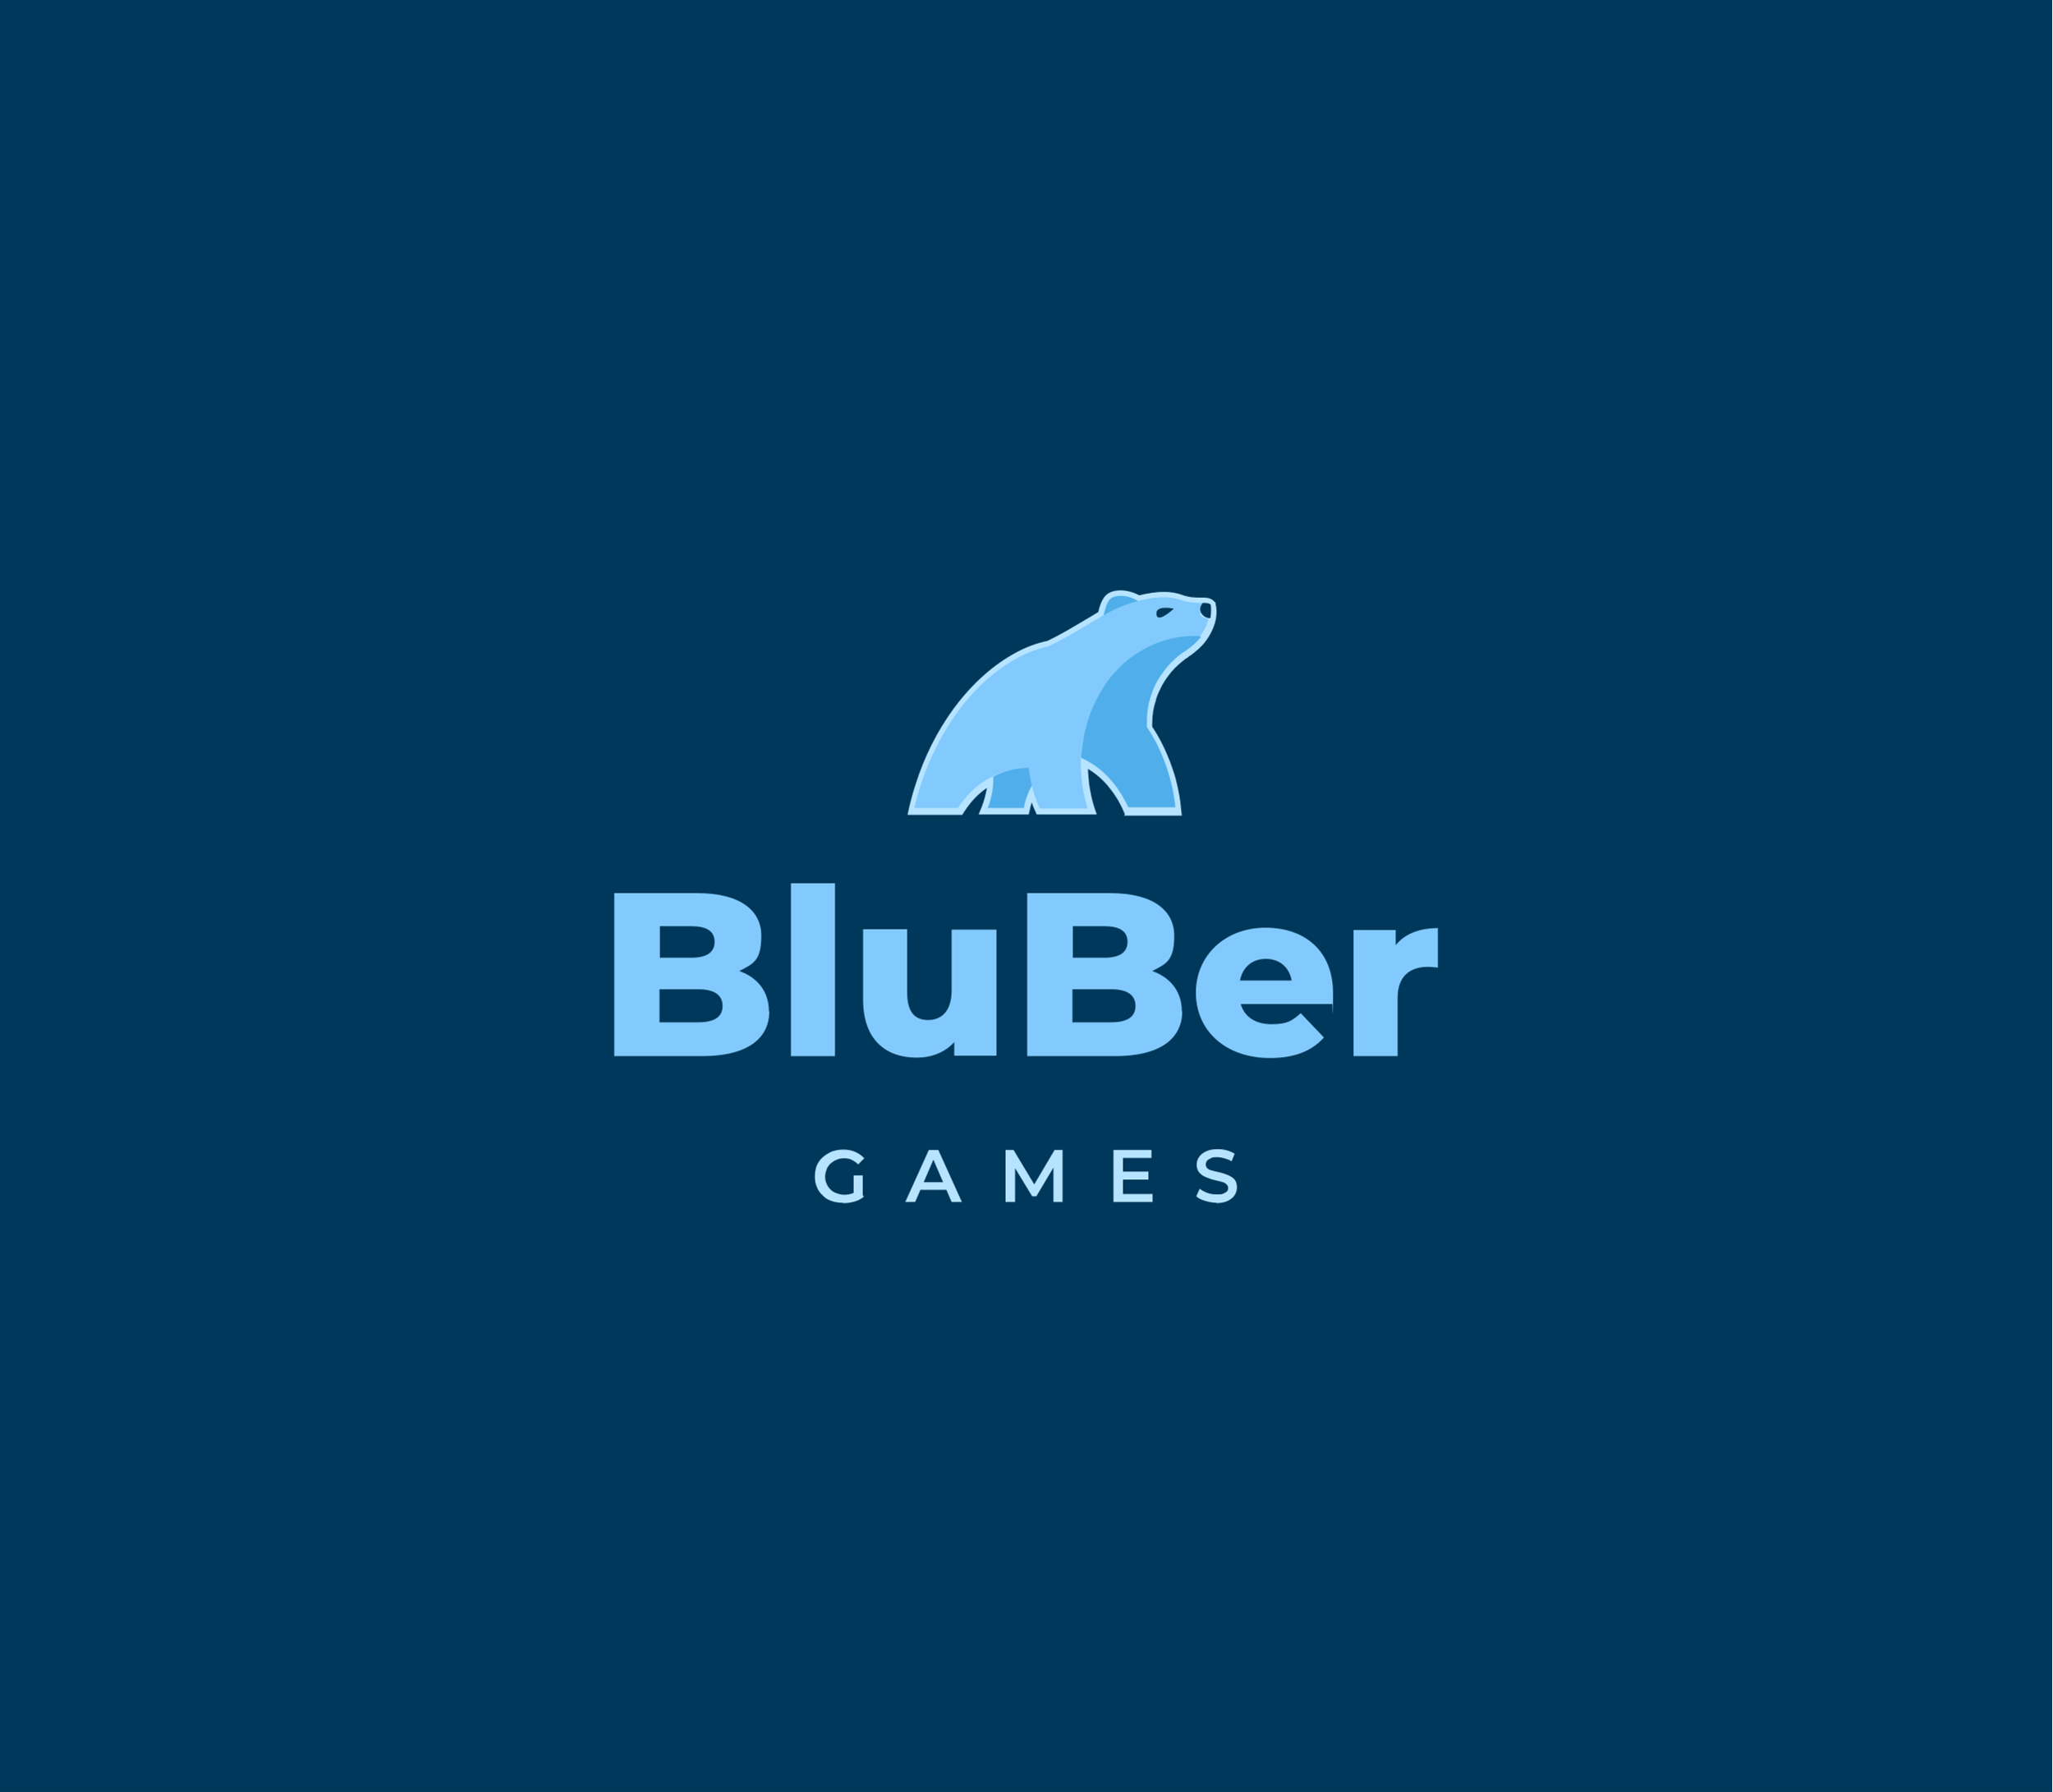
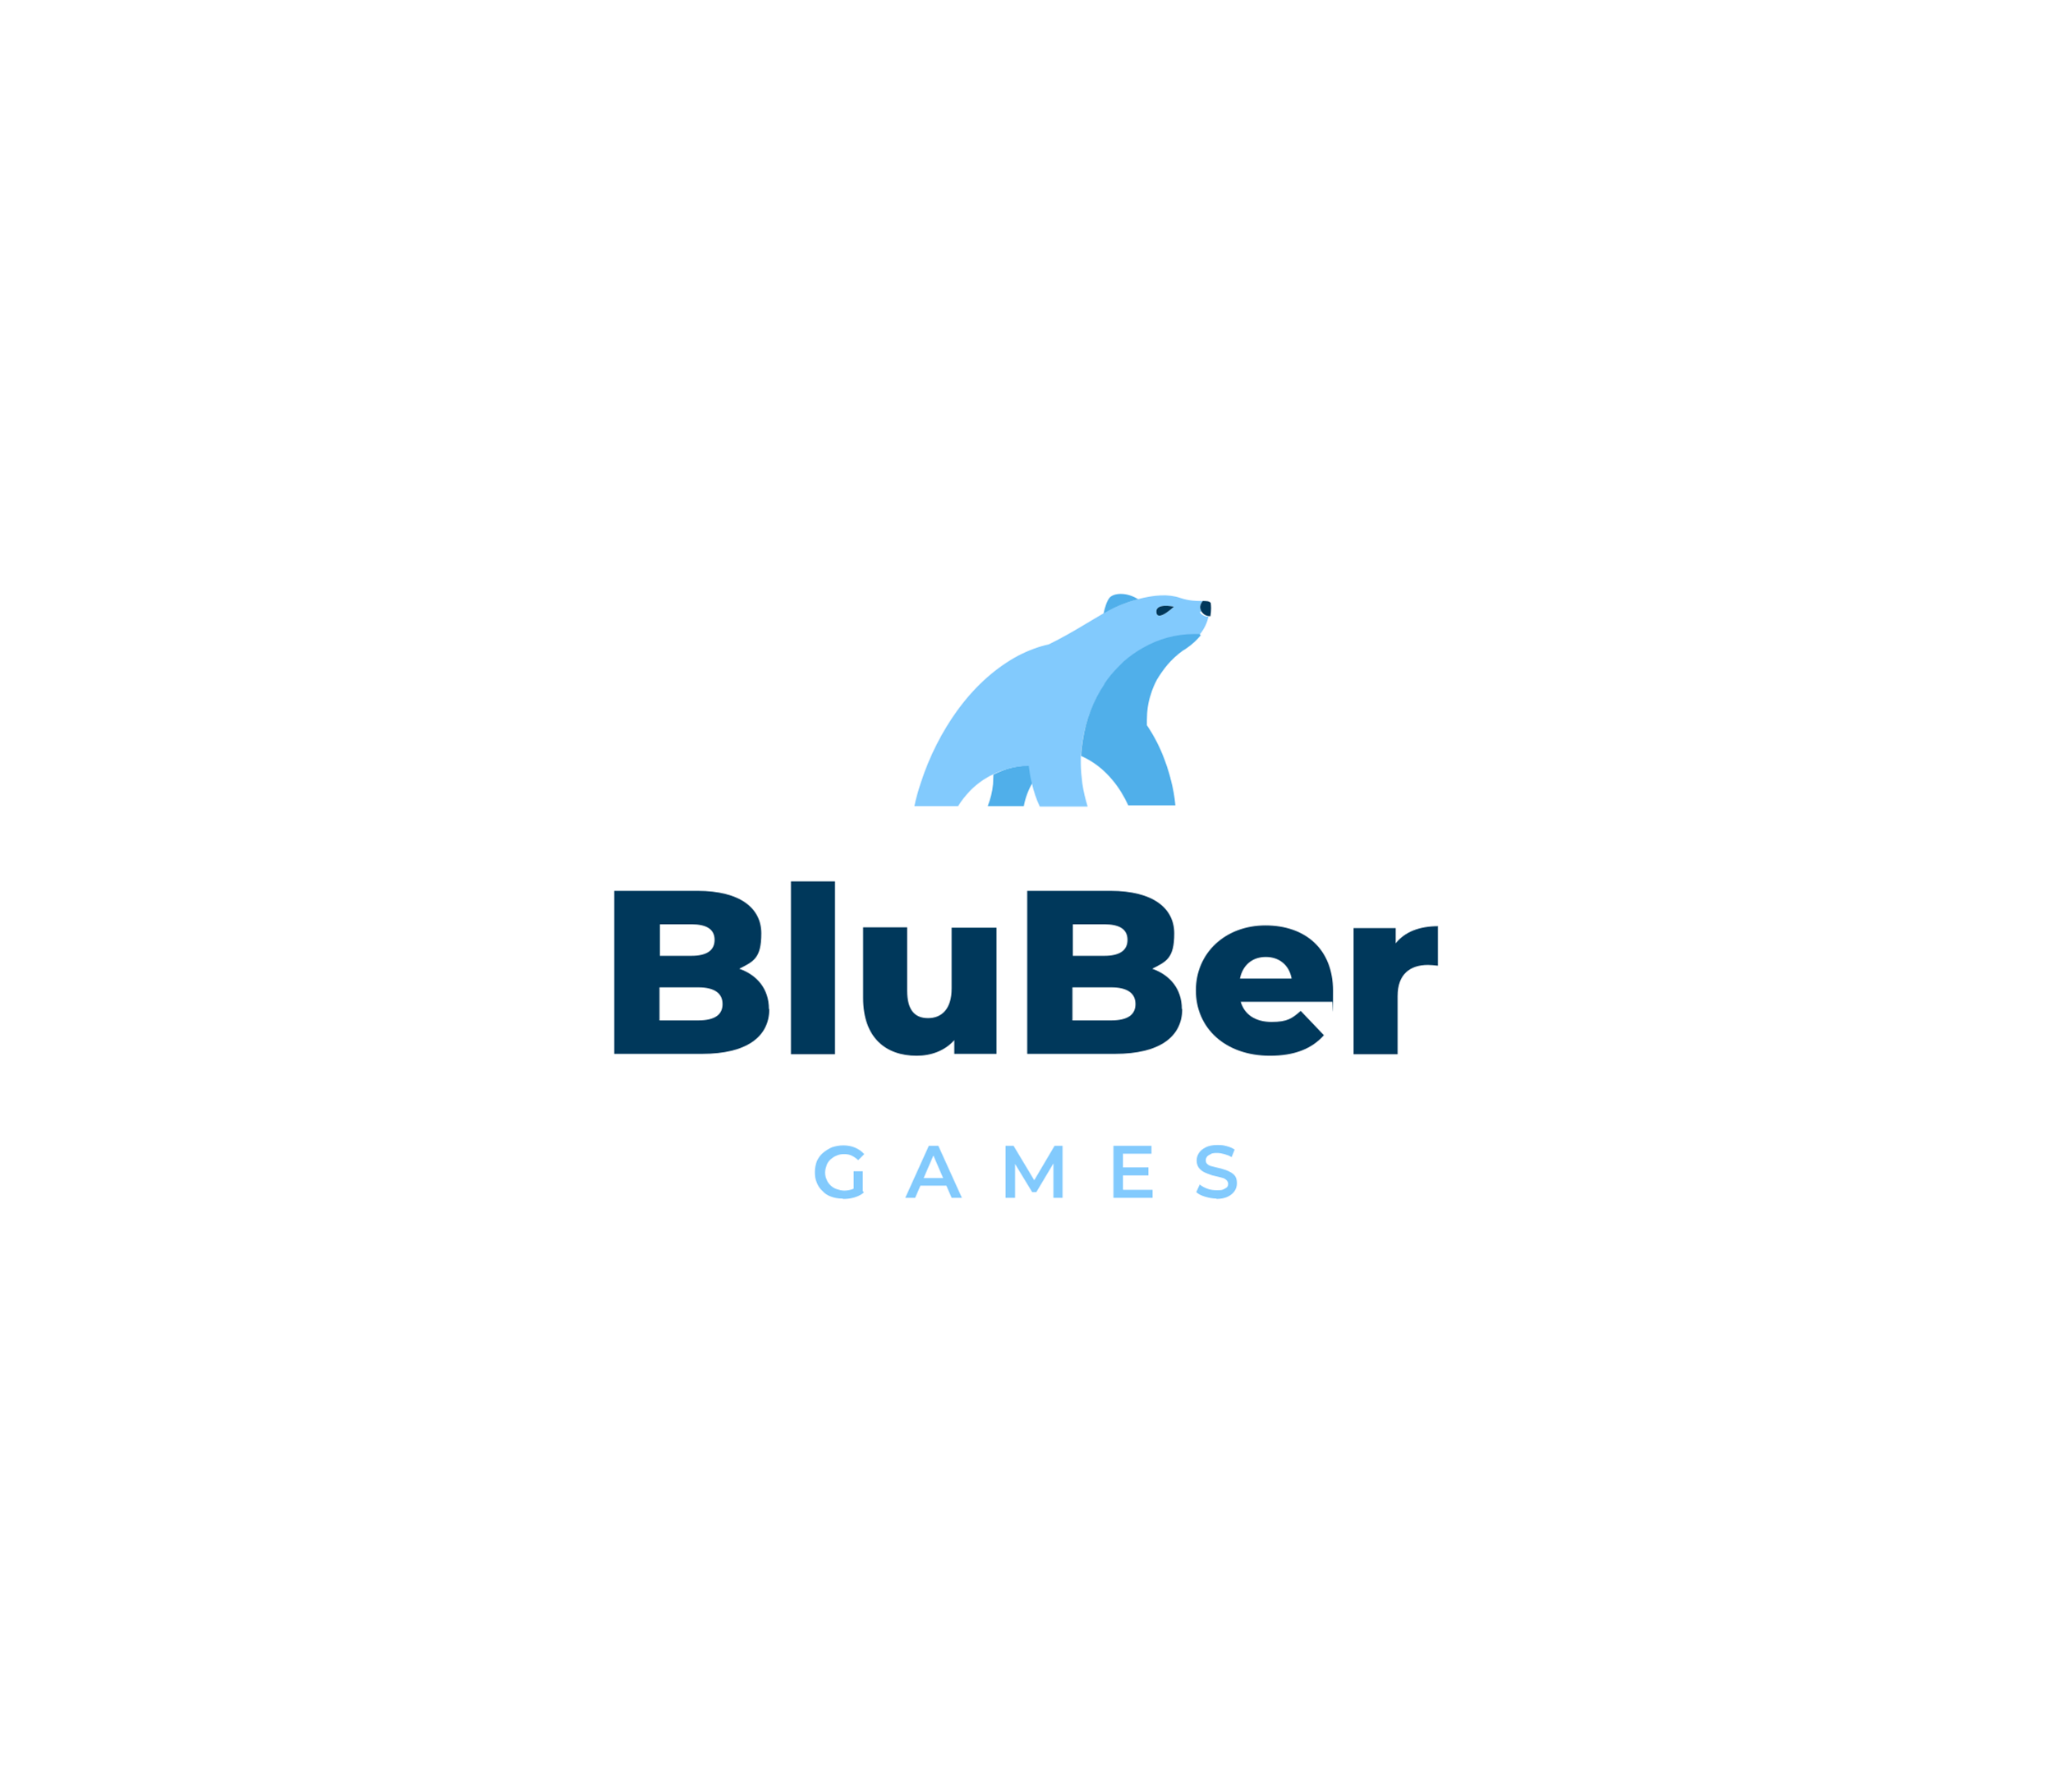
<svg xmlns="http://www.w3.org/2000/svg" id="Layer_1" version="1.1" viewBox="0 0 540.2 471.7">
  <defs>
    <style>
      .st0 {
        fill: #b6e3ff;
      }

      .st1, .st2 {
        fill: #50afea;
      }

      .st3 {
        font-family: Montserrat-ExtraBold, Montserrat;
        font-size: 68.5px;
        font-weight: 700;
      }

      .st3, .st4 {
        fill: #00385b;
      }

      .st5 {
        fill: #82cafd;
      }

      .st2 {
        font-family: Montserrat-SemiBold, Montserrat;
        font-size: 28.8px;
        font-weight: 600;
        letter-spacing: .5em;
      }
    </style>
  </defs>
-   <rect class="st4" width="540.2" height="471.7" />
+   <rect class="st4" x="689.7" y="-15.8" width="540.2" height="471.7" />
  <g>
    <g>
-       <path class="st4" d="M-487.3,281.5c0,7.4-6.1,11.8-17.6,11.8h-23.2v-42.9h21.9c11.3,0,16.8,4.6,16.8,11.2s-2.1,7.4-5.8,9.3c4.8,1.7,7.8,5.4,7.8,10.6ZM-516,259.1v8.3h8.3c4,0,6.1-1.4,6.1-4.2s-2.1-4.1-6.1-4.1h-8.3ZM-499.5,280.1c0-2.9-2.2-4.4-6.4-4.4h-10.2v8.7h10.2c4.2,0,6.4-1.4,6.4-4.3Z" />
-       <path class="st4" d="M-481.5,247.8h11.6v45.5h-11.6v-45.5Z" />
-       <path class="st4" d="M-427.4,260v33.2h-11.1v-3.6c-2.5,2.8-6.1,4.1-9.9,4.1-8.1,0-14.1-4.7-14.1-15.2v-18.6h11.6v16.7c0,5.1,2,7.2,5.5,7.2s6.2-2.3,6.2-7.8v-16h11.6Z" />
-       <path class="st4" d="M-378.6,281.5c0,7.4-6.1,11.8-17.6,11.8h-23.2v-42.9h21.9c11.3,0,16.8,4.6,16.8,11.2s-2.1,7.4-5.8,9.3c4.8,1.7,7.8,5.4,7.8,10.6ZM-407.4,259.1v8.3h8.3c4,0,6.1-1.4,6.1-4.2s-2.1-4.1-6.1-4.1h-8.3ZM-390.8,280.1c0-2.9-2.2-4.4-6.4-4.4h-10.2v8.7h10.2c4.2,0,6.4-1.4,6.4-4.3Z" />
-       <path class="st4" d="M-339.1,279.6h-24.1c1,3.4,3.9,5.3,8.1,5.3s5.4-.9,7.7-2.9l6.1,6.4c-3.2,3.6-7.8,5.4-14.2,5.4-11.8,0-19.5-7.3-19.5-17.2s7.8-17.1,18.3-17.1,17.8,6.2,17.8,17.2-.1,2-.2,2.9ZM-363.4,273.4h13.6c-.6-3.5-3.2-5.7-6.8-5.7s-6.1,2.2-6.8,5.7Z" />
-       <path class="st4" d="M-311.3,259.5v10.5c-1-.1-1.8-.2-2.6-.2-4.7,0-8,2.4-8,8.2v15.3h-11.6v-33.2h11.1v4c2.4-3,6.2-4.5,11.2-4.5Z" />
+       <path class="st4" d="M202.5,265.6c0,7.4-6.1,11.8-17.6,11.8h-23.2v-42.9h21.9c11.3,0,16.8,4.6,16.8,11.2s-2.1,7.4-5.8,9.3c4.8,1.7,7.8,5.4,7.8,10.6ZM173.7,243.3v8.3h8.3c4,0,6.1-1.4,6.1-4.2s-2.1-4.1-6.1-4.1h-8.3ZM190.2,264.3c0-2.9-2.2-4.4-6.4-4.4h-10.2v8.7h10.2c4.2,0,6.4-1.4,6.4-4.3Z" />
+       <path class="st4" d="M208.2,232h11.6v45.5h-11.6v-45.5Z" />
+       <path class="st4" d="M262.3,244.2v33.2h-11.1v-3.6c-2.5,2.8-6.1,4.1-9.9,4.1-8.1,0-14.1-4.7-14.1-15.2v-18.6h11.6v16.7c0,5.1,2,7.2,5.5,7.2s6.2-2.3,6.2-7.8v-16h11.6Z" />
+       <path class="st4" d="M311.2,265.6c0,7.4-6.1,11.8-17.6,11.8h-23.2v-42.9h21.9c11.3,0,16.8,4.6,16.8,11.2s-2.1,7.4-5.8,9.3c4.8,1.7,7.8,5.4,7.8,10.6ZM282.4,243.3v8.3h8.3c4,0,6.1-1.4,6.1-4.2s-2.1-4.1-6.1-4.1h-8.3ZM298.9,264.3c0-2.9-2.2-4.4-6.4-4.4h-10.2v8.7h10.2c4.2,0,6.4-1.4,6.4-4.3Z" />
+       <path class="st4" d="M350.7,263.7h-24.1c1,3.4,3.9,5.3,8.1,5.3s5.4-.9,7.7-2.9l6.1,6.4c-3.2,3.6-7.8,5.4-14.2,5.4-11.8,0-19.5-7.3-19.5-17.2s7.8-17.1,18.3-17.1,17.8,6.2,17.8,17.2-.1,2-.2,2.9ZM326.4,257.6h13.6c-.6-3.5-3.2-5.7-6.8-5.7s-6.1,2.2-6.8,5.7Z" />
+       <path class="st4" d="M378.5,243.7v10.5c-1-.1-1.8-.2-2.6-.2-4.7,0-8,2.4-8,8.2v15.3h-11.6v-33.2h11.1v4c2.4-3,6.2-4.5,11.2-4.5Z" />
    </g>
    <g>
-       <path class="st5" d="M-468,331.3c-1.1,0-2.1-.2-2.9-.5-.9-.3-1.7-.8-2.3-1.5-.7-.6-1.2-1.4-1.5-2.2-.4-.9-.5-1.8-.5-2.8s.2-2,.5-2.8c.4-.9.9-1.6,1.6-2.2.7-.6,1.5-1.1,2.4-1.5.9-.3,1.9-.5,3-.5s2.2.2,3.1.6c.9.4,1.7.9,2.4,1.7l-1.6,1.6c-.5-.5-1.1-.9-1.7-1.2-.6-.3-1.3-.4-2-.4s-1.4.1-2,.4c-.6.2-1.1.6-1.6,1-.4.4-.8.9-1,1.5-.2.6-.4,1.2-.4,1.9s.1,1.3.4,1.9c.2.6.6,1.1,1,1.5.4.4,1,.8,1.6,1s1.3.4,2,.4,1.3-.1,2-.3c.6-.2,1.2-.6,1.8-1.1l1.4,1.9c-.7.6-1.5,1-2.5,1.3s-1.9.4-2.9.4ZM-465.1,329.2v-5.1h2.4v5.5l-2.4-.3Z" />
-       <path class="st5" d="M-451.5,331.1l6.2-13.7h2.5l6.2,13.7h-2.7l-5.3-12.3h1l-5.3,12.3h-2.6ZM-448.6,327.9l.7-2h7.4l.7,2h-8.8Z" />
-       <path class="st5" d="M-425.1,331.1v-13.7h2.1l6,10h-1.1l5.9-10h2.1v13.7s-2.4,0-2.4,0v-9.9s.5,0,.5,0l-5,8.4h-1.1l-5.1-8.4h.6v9.9h-2.4Z" />
-       <path class="st5" d="M-394.1,329h7.7v2.1h-10.3v-13.7h10v2.1h-7.5v9.4ZM-394.3,323.1h6.8v2.1h-6.8v-2.1Z" />
-       <path class="st5" d="M-369.5,331.3c-1.1,0-2.1-.2-3.1-.5-1-.3-1.8-.7-2.3-1.2l.9-2c.5.4,1.2.8,2,1.1.8.3,1.6.4,2.5.4s1.3,0,1.7-.2c.4-.2.8-.4,1-.6s.3-.6.3-.9-.2-.8-.5-1c-.3-.3-.7-.5-1.2-.6-.5-.1-1-.3-1.6-.4s-1.2-.3-1.7-.5-1.1-.4-1.6-.7c-.5-.3-.9-.7-1.2-1.1-.3-.5-.5-1.1-.5-1.8s.2-1.4.6-2c.4-.6,1-1.1,1.8-1.5.8-.4,1.8-.6,3.1-.6s1.6.1,2.4.3c.8.2,1.5.5,2.1.9l-.8,2c-.6-.4-1.2-.6-1.9-.8-.7-.2-1.3-.3-1.9-.3s-1.3,0-1.7.3c-.4.2-.8.4-1,.7s-.3.6-.3.9.1.8.4,1c.3.3.7.5,1.2.6.5.1,1,.3,1.6.4.6.1,1.2.3,1.8.5.6.2,1.1.4,1.6.7.5.3.9.6,1.2,1.1.3.5.4,1.1.4,1.8s-.2,1.4-.6,2c-.4.6-1,1.1-1.8,1.5s-1.9.6-3.1.6Z" />
+       <path class="st5" d="M221.7,315.5c-1.1,0-2.1-.2-2.9-.5-.9-.3-1.7-.8-2.3-1.5-.7-.6-1.2-1.4-1.5-2.2-.4-.9-.5-1.8-.5-2.8s.2-2,.5-2.8c.4-.9.9-1.6,1.6-2.2.7-.6,1.5-1.1,2.4-1.5.9-.3,1.9-.5,3-.5s2.2.2,3.1.6c.9.4,1.7.9,2.4,1.7l-1.6,1.6c-.5-.5-1.1-.9-1.7-1.2-.6-.3-1.3-.4-2-.4s-1.4.1-2,.4c-.6.2-1.1.6-1.6,1-.4.4-.8.9-1,1.5-.2.6-.4,1.2-.4,1.9s.1,1.3.4,1.9c.2.6.6,1.1,1,1.5.4.4,1,.8,1.6,1s1.3.4,2,.4,1.3-.1,2-.3c.6-.2,1.2-.6,1.8-1.1l1.4,1.9c-.7.6-1.5,1-2.5,1.3s-1.9.4-2.9.4ZM224.7,313.4v-5.1h2.4v5.5l-2.4-.3Z" />
+       <path class="st5" d="M238.3,315.3l6.2-13.7h2.5l6.2,13.7h-2.7l-5.3-12.3h1l-5.3,12.3h-2.6ZM241.1,312.1l.7-2h7.4l.7,2h-8.8Z" />
+       <path class="st5" d="M264.7,315.3v-13.7h2.1l6,10h-1.1l5.9-10h2.1v13.7s-2.4,0-2.4,0v-9.9s.5,0,.5,0l-5,8.4h-1.1l-5.1-8.4h.6v9.9h-2.4Z" />
+       <path class="st5" d="M295.7,313.2h7.7v2.1h-10.3v-13.7h10v2.1h-7.5v9.4ZM295.5,307.3h6.8v2.1h-6.8v-2.1Z" />
+       <path class="st5" d="M320.3,315.5c-1.1,0-2.1-.2-3.1-.5-1-.3-1.8-.7-2.3-1.2l.9-2c.5.4,1.2.8,2,1.1.8.3,1.6.4,2.5.4s1.3,0,1.7-.2c.4-.2.8-.4,1-.6s.3-.6.3-.9-.2-.8-.5-1c-.3-.3-.7-.5-1.2-.6-.5-.1-1-.3-1.6-.4s-1.2-.3-1.7-.5-1.1-.4-1.6-.7c-.5-.3-.9-.7-1.2-1.1-.3-.5-.5-1.1-.5-1.8s.2-1.4.6-2c.4-.6,1-1.1,1.8-1.5.8-.4,1.8-.6,3.1-.6s1.6.1,2.4.3c.8.2,1.5.5,2.1.9l-.8,2c-.6-.4-1.2-.6-1.9-.8-.7-.2-1.3-.3-1.9-.3s-1.3,0-1.7.3c-.4.2-.8.4-1,.7s-.3.6-.3.9.1.8.4,1c.3.3.7.5,1.2.6.5.1,1,.3,1.6.4.6.1,1.2.3,1.8.5.6.2,1.1.4,1.6.7.5.3.9.6,1.2,1.1.3.5.4,1.1.4,1.8s-.2,1.4-.6,2c-.4.6-1,1.1-1.8,1.5s-1.9.6-3.1.6Z" />
    </g>
    <g>
-       <path class="st1" d="M-417.9,221.8c-1.1,1.9-1.9,4-2.3,6.2h-9.5c.7-1.8,1.2-3.7,1.4-5.8,0-.8.1-1.7.1-2.5h0c1.2-.6,2.4-1.1,3.6-1.5,1.9-.6,3.9-.9,5.9-.9.2,1.5.4,3,.8,4.5Z" />
-       <path class="st5" d="M-373.4,176.8c-.7-1.1-.3-2,.3-2.8-1.5,0-3.5,0-5.9-.8-3.1-1.1-6.9-.8-11.1.3-1.2.3-2.5.7-3.8,1.2-1.7.6-3.5,1.5-5.4,2.6-4,2.3-8.6,5.3-14.3,8.1h0c-2.7.6-5.4,1.6-8.1,3-5.6,3-10.9,7.6-15.4,13.6-.2.3-.4.5-.6.8-3.9,5.4-7.3,11.9-9.6,19-.7,2.1-1.3,4.2-1.7,6.2h11.5c.9-1.5,2-2.8,3.2-4.1,1-1,2.2-2,3.4-2.8.8-.5,1.6-1,2.5-1.4,1.2-.6,2.4-1.1,3.6-1.4,1.9-.6,3.9-.9,5.9-.9.2,1.5.4,3,.8,4.5.5,2.2,1.2,4.3,2.1,6.2h12.6c-.6-2-1.1-4-1.4-6.1-.2-1.7-.4-3.5-.4-5.3s0-1,0-1.5c0-1.3.2-2.6.4-3.9.8-5.6,2.8-10.7,5.7-15,0,0,0,0,0-.1,1.1-1.7,2.4-3.2,3.8-4.6.4-.4.9-.9,1.3-1.3,1.6-1.4,3.3-2.6,5.1-3.6,4-2.3,8.6-3.6,13.4-3.6s1,0,1.4,0c1.5-1.8,2.2-3.5,2.5-5-.9,0-1.7-.3-2.3-1.2ZM-385.4,177c-.3-2.6,4.6-1.5,4.6-1.5,0,0-4.3,4.1-4.6,1.5Z" />
-       <path class="st1" d="M-373.7,183c-.9,1.1-2.1,2.3-3.7,3.4,0,0,0,0,0,0-.3.2-.7.5-1.1.7,0,0,0,0,0,0-1.5,1.1-2.8,2.3-4,3.7-1,1.2-1.9,2.5-2.7,3.8-.7,1.3-1.3,2.7-1.7,4.1h0c-.7,2.1-1,4.4-1,6.7s0,.9,0,1.3c1.9,2.8,3.5,5.9,4.7,9.2.4,1.1.8,2.2,1.1,3.3.1.5.3.9.4,1.4,0,.1,0,.3.1.4h0c.6,2.3,1,4.6,1.2,6.8h-12.4c-1.1-2.4-2.5-4.7-4.1-6.6-2.3-2.8-5.1-5-8.3-6.4,0-1.3.2-2.6.4-3.9.8-5.6,2.8-10.7,5.7-15,0,0,0,0,0-.1,1.1-1.7,2.4-3.2,3.8-4.6.4-.4.9-.9,1.3-1.3,1.6-1.4,3.3-2.6,5.1-3.6,4-2.3,8.6-3.6,13.4-3.6s1,0,1.4,0Z" />
-       <path class="st1" d="M-390,173.5c-1.2.3-2.5.7-3.8,1.2-1.7.6-3.5,1.5-5.4,2.6.3-1.5.9-3.5,1.7-4.3,1.3-1.2,4.6-1.3,7.5.6Z" />
-       <path class="st4" d="M-371.2,178c-.9,0-1.7-.3-2.3-1.2-.7-1.1-.3-2,.3-2.8,1,0,1.7,0,2.1.5.1.6.2,1.9-.1,3.6Z" />
-       <path class="st4" d="M-380.8,175.5s-4.3,4.1-4.6,1.5c-.3-2.6,4.6-1.5,4.6-1.5Z" />
+       <path class="st1" d="M271.8,206c-1.1,1.9-1.9,4-2.3,6.2h-9.5c.7-1.8,1.2-3.7,1.4-5.8,0-.8.1-1.7.1-2.5h0c1.2-.6,2.4-1.1,3.6-1.5,1.9-.6,3.9-.9,5.9-.9.2,1.5.4,3,.8,4.5Z" />
+       <path class="st5" d="M316.3,161c-.7-1.1-.3-2,.3-2.8-1.5,0-3.5,0-5.9-.8-3.1-1.1-6.9-.8-11.1.3-1.2.3-2.5.7-3.8,1.2-1.7.6-3.5,1.5-5.4,2.6-4,2.3-8.6,5.3-14.3,8.1h0c-2.7.6-5.4,1.6-8.1,3-5.6,3-10.9,7.6-15.4,13.6-.2.3-.4.5-.6.8-3.9,5.4-7.3,11.9-9.6,19-.7,2.1-1.3,4.2-1.7,6.2h11.5c.9-1.5,2-2.8,3.2-4.1,1-1,2.2-2,3.4-2.8.8-.5,1.6-1,2.5-1.4,1.2-.6,2.4-1.1,3.6-1.4,1.9-.6,3.9-.9,5.9-.9.2,1.5.4,3,.8,4.5.5,2.2,1.2,4.3,2.1,6.2h12.6c-.6-2-1.1-4-1.4-6.1-.2-1.7-.4-3.5-.4-5.3s0-1,0-1.5c0-1.3.2-2.6.4-3.9.8-5.6,2.8-10.7,5.7-15,0,0,0,0,0-.1,1.1-1.7,2.4-3.2,3.8-4.6.4-.4.9-.9,1.3-1.3,1.6-1.4,3.3-2.6,5.1-3.6,4-2.3,8.6-3.6,13.4-3.6s1,0,1.4,0c1.5-1.8,2.2-3.5,2.5-5-.9,0-1.7-.3-2.3-1.2ZM304.4,161.2c-.3-2.6,4.6-1.5,4.6-1.5,0,0-4.3,4.1-4.6,1.5Z" />
+       <path class="st1" d="M316.1,167.2c-.9,1.1-2.1,2.3-3.7,3.4,0,0,0,0,0,0-.3.2-.7.5-1.1.7,0,0,0,0,0,0-1.5,1.1-2.8,2.3-4,3.7-1,1.2-1.9,2.5-2.7,3.8-.7,1.3-1.3,2.7-1.7,4.1h0c-.7,2.1-1,4.4-1,6.7s0,.9,0,1.3c1.9,2.8,3.5,5.9,4.7,9.2.4,1.1.8,2.2,1.1,3.3.1.5.3.9.4,1.4,0,.1,0,.3.1.4h0c.6,2.3,1,4.6,1.2,6.8h-12.4c-1.1-2.4-2.5-4.7-4.1-6.6-2.3-2.8-5.1-5-8.3-6.4,0-1.3.2-2.6.4-3.9.8-5.6,2.8-10.7,5.7-15,0,0,0,0,0-.1,1.1-1.7,2.4-3.2,3.8-4.6.4-.4.9-.9,1.3-1.3,1.6-1.4,3.3-2.6,5.1-3.6,4-2.3,8.6-3.6,13.4-3.6s1,0,1.4,0Z" />
+       <path class="st1" d="M299.7,157.7c-1.2.3-2.5.7-3.8,1.2-1.7.6-3.5,1.5-5.4,2.6.3-1.5.9-3.5,1.7-4.3,1.3-1.2,4.6-1.3,7.5.6Z" />
+       <path class="st4" d="M318.6,162.2c-.9,0-1.7-.3-2.3-1.2-.7-1.1-.3-2,.3-2.8,1,0,1.7,0,2.1.5.1.6.2,1.9-.1,3.6Z" />
+       <path class="st4" d="M309,159.7s-4.3,4.1-4.6,1.5c-.3-2.6,4.6-1.5,4.6-1.5Z" />
    </g>
  </g>
  <g>
    <g>
-       <path class="st5" d="M202.5,266.2c0,7.4-6.1,11.8-17.6,11.8h-23.2v-42.9h21.9c11.3,0,16.8,4.6,16.8,11.2s-2.1,7.4-5.8,9.3c4.8,1.7,7.8,5.4,7.8,10.6ZM173.7,243.8v8.3h8.3c4,0,6.1-1.4,6.1-4.2s-2.1-4.1-6.1-4.1h-8.3ZM190.2,264.8c0-2.9-2.2-4.4-6.4-4.4h-10.2v8.7h10.2c4.2,0,6.4-1.4,6.4-4.3Z" />
-       <path class="st5" d="M208.2,232.5h11.6v45.5h-11.6v-45.5Z" />
-       <path class="st5" d="M262.3,244.7v33.2h-11.1v-3.6c-2.5,2.8-6.1,4.1-9.9,4.1-8.1,0-14.1-4.7-14.1-15.2v-18.6h11.6v16.7c0,5.1,2,7.2,5.5,7.2s6.2-2.3,6.2-7.8v-16h11.6Z" />
-       <path class="st5" d="M311.2,266.2c0,7.4-6.1,11.8-17.6,11.8h-23.2v-42.9h21.9c11.3,0,16.8,4.6,16.8,11.2s-2.1,7.4-5.8,9.3c4.8,1.7,7.8,5.4,7.8,10.6ZM282.4,243.8v8.3h8.3c4,0,6.1-1.4,6.1-4.2s-2.1-4.1-6.1-4.1h-8.3ZM298.9,264.8c0-2.9-2.2-4.4-6.4-4.4h-10.2v8.7h10.2c4.2,0,6.4-1.4,6.4-4.3Z" />
-       <path class="st5" d="M350.7,264.3h-24.1c1,3.4,3.9,5.3,8.1,5.3s5.4-.9,7.7-2.9l6.1,6.4c-3.2,3.6-7.8,5.4-14.2,5.4-11.8,0-19.5-7.3-19.5-17.2s7.8-17.1,18.3-17.1,17.8,6.2,17.8,17.2-.1,2-.2,2.9ZM326.4,258.1h13.6c-.6-3.5-3.2-5.7-6.8-5.7s-6.1,2.2-6.8,5.7Z" />
-       <path class="st5" d="M378.5,244.2v10.5c-1-.1-1.8-.2-2.6-.2-4.7,0-8,2.4-8,8.2v15.3h-11.6v-33.2h11.1v4c2.4-3,6.2-4.5,11.2-4.5Z" />
+       <path class="st5" d="M892.2,250.4c0,7.4-6.1,11.8-17.6,11.8h-23.2v-42.9h21.9c11.3,0,16.8,4.6,16.8,11.2s-2.1,7.4-5.8,9.3c4.8,1.7,7.8,5.4,7.8,10.6ZM863.4,228v8.3h8.3c4,0,6.1-1.4,6.1-4.2s-2.1-4.1-6.1-4.1h-8.3ZM880,249c0-2.9-2.2-4.4-6.4-4.4h-10.2v8.7h10.2c4.2,0,6.4-1.4,6.4-4.3Z" />
+       <path class="st5" d="M898,216.7h11.6v45.5h-11.6v-45.5Z" />
+       <path class="st5" d="M952.1,228.9v33.2h-11.1v-3.6c-2.5,2.8-6.1,4.1-9.9,4.1-8.1,0-14.1-4.7-14.1-15.2v-18.6h11.6v16.7c0,5.1,2,7.2,5.5,7.2s6.2-2.3,6.2-7.8v-16h11.6Z" />
+       <path class="st5" d="M1000.9,250.4c0,7.4-6.1,11.8-17.6,11.8h-23.2v-42.9h21.9c11.3,0,16.8,4.6,16.8,11.2s-2.1,7.4-5.8,9.3c4.8,1.7,7.8,5.4,7.8,10.6ZM972.1,228v8.3h8.3c4,0,6.1-1.4,6.1-4.2s-2.1-4.1-6.1-4.1h-8.3ZM988.7,249c0-2.9-2.2-4.4-6.4-4.4h-10.2v8.7h10.2c4.2,0,6.4-1.4,6.4-4.3Z" />
+       <path class="st5" d="M1040.4,248.5h-24.1c1,3.4,3.9,5.3,8.1,5.3s5.4-.9,7.7-2.9l6.1,6.4c-3.2,3.6-7.8,5.4-14.2,5.4-11.8,0-19.5-7.3-19.5-17.2s7.8-17.1,18.3-17.1,17.8,6.2,17.8,17.2-.1,2-.2,2.9ZM1016.1,242.3h13.6c-.6-3.5-3.2-5.7-6.8-5.7s-6.1,2.2-6.8,5.7Z" />
+       <path class="st5" d="M1068.2,228.4v10.5c-1-.1-1.8-.2-2.6-.2-4.7,0-8,2.4-8,8.2v15.3h-11.6v-33.2h11.1v4c2.4-3,6.2-4.5,11.2-4.5Z" />
    </g>
    <g>
-       <path class="st0" d="M221.7,316.6c-1.1,0-2.1-.2-2.9-.5-.9-.3-1.7-.8-2.3-1.5-.7-.6-1.2-1.4-1.5-2.2-.4-.9-.5-1.8-.5-2.8s.2-2,.5-2.8c.4-.9.9-1.6,1.6-2.2.7-.6,1.5-1.1,2.4-1.5.9-.3,1.9-.5,3-.5s2.2.2,3.1.6c.9.4,1.7.9,2.4,1.7l-1.6,1.6c-.5-.5-1.1-.9-1.7-1.2-.6-.3-1.3-.4-2-.4s-1.4.1-2,.4c-.6.2-1.1.6-1.6,1-.4.4-.8.9-1,1.5-.2.6-.4,1.2-.4,1.9s.1,1.3.4,1.9c.2.6.6,1.1,1,1.5.4.4,1,.8,1.6,1s1.3.4,2,.4,1.3-.1,2-.3c.6-.2,1.2-.6,1.8-1.1l1.4,1.9c-.7.6-1.5,1-2.5,1.3s-1.9.4-2.9.4ZM224.7,314.5v-5.1h2.4v5.5l-2.4-.3Z" />
-       <path class="st0" d="M238.3,316.4l6.2-13.7h2.5l6.2,13.7h-2.7l-5.3-12.3h1l-5.3,12.3h-2.6ZM241.1,313.2l.7-2h7.4l.7,2h-8.8Z" />
-       <path class="st0" d="M264.7,316.4v-13.7h2.1l6,10h-1.1l5.9-10h2.1v13.7s-2.4,0-2.4,0v-9.9s.5,0,.5,0l-5,8.4h-1.1l-5.1-8.4h.6v9.9h-2.4Z" />
-       <path class="st0" d="M295.7,314.3h7.7v2.1h-10.3v-13.7h10v2.1h-7.5v9.4ZM295.5,308.4h6.8v2.1h-6.8v-2.1Z" />
-       <path class="st0" d="M320.3,316.6c-1.1,0-2.1-.2-3.1-.5-1-.3-1.8-.7-2.3-1.2l.9-2c.5.4,1.2.8,2,1.1.8.3,1.6.4,2.5.4s1.3,0,1.7-.2c.4-.2.8-.4,1-.6s.3-.6.3-.9-.2-.8-.5-1c-.3-.3-.7-.5-1.2-.6-.5-.1-1-.3-1.6-.4s-1.2-.3-1.7-.5-1.1-.4-1.6-.7c-.5-.3-.9-.7-1.2-1.1-.3-.5-.5-1.1-.5-1.8s.2-1.4.6-2c.4-.6,1-1.1,1.8-1.5.8-.4,1.8-.6,3.1-.6s1.6.1,2.4.3c.8.2,1.5.5,2.1.9l-.8,2c-.6-.4-1.2-.6-1.9-.8-.7-.2-1.3-.3-1.9-.3s-1.3,0-1.7.3c-.4.2-.8.4-1,.7s-.3.6-.3.9.1.8.4,1c.3.3.7.5,1.2.6.5.1,1,.3,1.6.4.6.1,1.2.3,1.8.5.6.2,1.1.4,1.6.7.5.3.9.6,1.2,1.1.3.5.4,1.1.4,1.8s-.2,1.4-.6,2c-.4.6-1,1.1-1.8,1.5s-1.9.6-3.1.6Z" />
+       <path class="st0" d="M911.5,300.8c-1.1,0-2.1-.2-2.9-.5-.9-.3-1.7-.8-2.3-1.5-.7-.6-1.2-1.4-1.5-2.2-.4-.9-.5-1.8-.5-2.8s.2-2,.5-2.8c.4-.9.9-1.6,1.6-2.2.7-.6,1.5-1.1,2.4-1.5.9-.3,1.9-.5,3-.5s2.2.2,3.1.6c.9.4,1.7.9,2.4,1.7l-1.6,1.6c-.5-.5-1.1-.9-1.7-1.2-.6-.3-1.3-.4-2-.4s-1.4.1-2,.4c-.6.2-1.1.6-1.6,1-.4.4-.8.9-1,1.5-.2.6-.4,1.2-.4,1.9s.1,1.3.4,1.9c.2.6.6,1.1,1,1.5.4.4,1,.8,1.6,1s1.3.4,2,.4,1.3-.1,2-.3c.6-.2,1.2-.6,1.8-1.1l1.4,1.9c-.7.6-1.5,1-2.5,1.3s-1.9.4-2.9.4ZM914.4,298.7v-5.1h2.4v5.5l-2.4-.3Z" />
+       <path class="st0" d="M928,300.6l6.2-13.7h2.5l6.2,13.7h-2.7l-5.3-12.3h1l-5.3,12.3h-2.6ZM930.9,297.4l.7-2h7.4l.7,2h-8.8Z" />
+       <path class="st0" d="M954.4,300.6v-13.7h2.1l6,10h-1.1l5.9-10h2.1v13.7s-2.4,0-2.4,0v-9.9s.5,0,.5,0l-5,8.4h-1.1l-5.1-8.4h.6v9.9h-2.4Z" />
+       <path class="st0" d="M985.4,298.4h7.7v2.1h-10.3v-13.7h10v2.1h-7.5v9.4ZM985.2,292.6h6.8v2.1h-6.8v-2.1Z" />
+       <path class="st0" d="M1010,300.8c-1.1,0-2.1-.2-3.1-.5-1-.3-1.8-.7-2.3-1.2l.9-2c.5.4,1.2.8,2,1.1.8.3,1.6.4,2.5.4s1.3,0,1.7-.2c.4-.2.8-.4,1-.6s.3-.6.3-.9-.2-.8-.5-1c-.3-.3-.7-.5-1.2-.6-.5-.1-1-.3-1.6-.4s-1.2-.3-1.7-.5-1.1-.4-1.6-.7c-.5-.3-.9-.7-1.2-1.1-.3-.5-.5-1.1-.5-1.8s.2-1.4.6-2c.4-.6,1-1.1,1.8-1.5.8-.4,1.8-.6,3.1-.6s1.6.1,2.4.3c.8.2,1.5.5,2.1.9l-.8,2c-.6-.4-1.2-.6-1.9-.8-.7-.2-1.3-.3-1.9-.3s-1.3,0-1.7.3c-.4.2-.8.4-1,.7s-.3.6-.3.9.1.8.4,1c.3.3.7.5,1.2.6.5.1,1,.3,1.6.4.6.1,1.2.3,1.8.5.6.2,1.1.4,1.6.7.5.3.9.6,1.2,1.1.3.5.4,1.1.4,1.8s-.2,1.4-.6,2c-.4.6-1,1.1-1.8,1.5s-1.9.6-3.1.6Z" />
    </g>
    <g>
-       <path class="st0" d="M296.1,214.3l-.4-.9c-1-2.3-2.3-4.4-3.8-6.2-1.6-2-3.5-3.6-5.5-4.8,0,1.3.2,2.7.3,4,.3,2,.7,4,1.3,5.9l.7,2.1h-15.8l-.4-.9c-.3-.7-.7-1.5-.9-2.3-.2.6-.4,1.3-.5,1.9l-.3,1.3h-13.2l.9-2.2c.6-1.6,1-3.2,1.3-4.8-1.1.7-2.1,1.6-3,2.5-1.1,1.1-2.1,2.4-3,3.8l-.5.8h-14.4l.4-1.9c.5-2.1,1.1-4.3,1.8-6.4,2.3-7.2,5.6-13.7,9.8-19.5.2-.3.4-.5.6-.8,4.6-6.1,10.1-11,15.9-14.1,2.7-1.5,5.5-2.5,8.3-3.1,3.8-1.8,7-3.8,9.9-5.5,1.2-.7,2.4-1.4,3.5-2.1.5-2.2,1.2-3.6,2-4.4.9-.9,2.3-1.3,3.9-1.3s3.4.5,4.9,1.3c2.4-.6,4.6-.9,6.5-.9s3.4.3,4.8.8c1.9.7,3.5.7,4.8.7h.5c.9,0,2.3,0,3.2,1.1l.3.3v.4c.2.6.4,2.1,0,4.2-.5,2-1.4,3.9-2.8,5.7-1,1.3-2.4,2.5-3.9,3.6h-.1c-.3.3-.7.6-1.1.8h0c0,0,0,0,0,0-1.3,1-2.6,2.1-3.7,3.4-.9,1.1-1.8,2.3-2.5,3.6-.6,1.2-1.2,2.4-1.6,3.7v.2c-.7,2-1,4.1-1,6.2s0,.5,0,.8c1.9,2.8,3.4,5.9,4.7,9.2.4,1.1.8,2.3,1.2,3.5.1.5.3,1,.4,1.4,0,.2,0,.3.1.5h0c.6,2.4,1,4.7,1.2,7l.2,1.8h-15.2Z" />
+       <path class="st0" d="M985.8,198.5l-.4-.9c-1-2.3-2.3-4.4-3.8-6.2-1.6-2-3.5-3.6-5.5-4.8,0,1.3.2,2.7.3,4,.3,2,.7,4,1.3,5.9l.7,2.1h-15.8l-.4-.9c-.3-.7-.7-1.5-.9-2.3-.2.6-.4,1.3-.5,1.9l-.3,1.3h-13.2l.9-2.2c.6-1.6,1-3.2,1.3-4.8-1.1.7-2.1,1.6-3,2.5-1.1,1.1-2.1,2.4-3,3.8l-.5.8h-14.4l.4-1.9c.5-2.1,1.1-4.3,1.8-6.4,2.3-7.2,5.6-13.7,9.8-19.5.2-.3.4-.5.6-.8,4.6-6.1,10.1-11,15.9-14.1,2.7-1.5,5.5-2.5,8.3-3.1,3.8-1.8,7-3.8,9.9-5.5,1.2-.7,2.4-1.4,3.5-2.1.5-2.2,1.2-3.6,2-4.4.9-.9,2.3-1.3,3.9-1.3s3.4.5,4.9,1.3c2.4-.6,4.6-.9,6.5-.9s3.4.3,4.8.8c1.9.7,3.5.7,4.8.7h.5c.9,0,2.3,0,3.2,1.1l.3.3v.4c.2.6.4,2.1,0,4.2-.5,2-1.4,3.9-2.8,5.7-1,1.3-2.4,2.5-3.9,3.6h-.1c-.3.3-.7.6-1.1.8h0c0,0,0,0,0,0-1.3,1-2.6,2.1-3.7,3.4-.9,1.1-1.8,2.3-2.5,3.6-.6,1.2-1.2,2.4-1.6,3.7v.2c-.7,2-1,4.1-1,6.2s0,.5,0,.8c1.9,2.8,3.4,5.9,4.7,9.2.4,1.1.8,2.3,1.2,3.5.1.5.3,1,.4,1.4,0,.2,0,.3.1.5h0c.6,2.4,1,4.7,1.2,7l.2,1.8h-15.2Z" />
      <g>
-         <path class="st1" d="M271.8,206.5c-1.1,1.9-1.9,4-2.3,6.2h-9.5c.7-1.8,1.2-3.7,1.4-5.8,0-.8.1-1.7.1-2.5h0c1.2-.6,2.4-1.1,3.6-1.5,1.9-.6,3.9-.9,5.9-.9.2,1.5.4,3,.8,4.5Z" />
-         <path class="st5" d="M316.3,161.5c-.7-1.1-.3-2,.3-2.8-1.5,0-3.5,0-5.9-.8-3.1-1.1-6.9-.8-11.1.3-1.2.3-2.5.7-3.8,1.2-1.7.6-3.5,1.5-5.4,2.6-4,2.3-8.6,5.3-14.3,8.1h0c-2.7.6-5.4,1.6-8.1,3-5.6,3-10.9,7.6-15.4,13.6-.2.3-.4.5-.6.8-3.9,5.4-7.3,11.9-9.6,19-.7,2.1-1.3,4.2-1.7,6.2h11.5c.9-1.5,2-2.8,3.2-4.1,1-1,2.2-2,3.4-2.8.8-.5,1.6-1,2.5-1.4,1.2-.6,2.4-1.1,3.6-1.4,1.9-.6,3.9-.9,5.9-.9.2,1.5.4,3,.8,4.5.5,2.2,1.2,4.3,2.1,6.2h12.6c-.6-2-1.1-4-1.4-6.1-.2-1.7-.4-3.5-.4-5.3s0-1,0-1.5c0-1.3.2-2.6.4-3.9.8-5.6,2.8-10.7,5.7-15,0,0,0,0,0-.1,1.1-1.7,2.4-3.2,3.8-4.6.4-.4.9-.9,1.3-1.3,1.6-1.4,3.3-2.6,5.1-3.6,4-2.3,8.6-3.6,13.4-3.6s1,0,1.4,0c1.5-1.8,2.2-3.5,2.5-5-.9,0-1.7-.3-2.3-1.2ZM304.4,161.7c-.3-2.6,4.6-1.5,4.6-1.5,0,0-4.3,4.1-4.6,1.5Z" />
-         <path class="st1" d="M316.1,167.7c-.9,1.1-2.1,2.3-3.7,3.4,0,0,0,0,0,0-.3.2-.7.5-1.1.7,0,0,0,0,0,0-1.5,1.1-2.8,2.3-4,3.7-1,1.2-1.9,2.5-2.7,3.8-.7,1.3-1.3,2.7-1.7,4.1h0c-.7,2.1-1,4.4-1,6.7s0,.9,0,1.3c1.9,2.8,3.5,5.9,4.7,9.2.4,1.1.8,2.2,1.1,3.3.1.5.3.9.4,1.4,0,.1,0,.3.1.4h0c.6,2.3,1,4.6,1.2,6.8h-12.4c-1.1-2.4-2.5-4.7-4.1-6.6-2.3-2.8-5.1-5-8.3-6.4,0-1.3.2-2.6.4-3.9.8-5.6,2.8-10.7,5.7-15,0,0,0,0,0-.1,1.1-1.7,2.4-3.2,3.8-4.6.4-.4.9-.9,1.3-1.3,1.6-1.4,3.3-2.6,5.1-3.6,4-2.3,8.6-3.6,13.4-3.6s1,0,1.4,0Z" />
-         <path class="st1" d="M299.7,158.2c-1.2.3-2.5.7-3.8,1.2-1.7.6-3.5,1.5-5.4,2.6.3-1.5.9-3.5,1.7-4.3,1.3-1.2,4.6-1.3,7.5.6Z" />
-         <path class="st4" d="M318.6,162.7c-.9,0-1.7-.3-2.3-1.2-.7-1.1-.3-2,.3-2.8,1,0,1.7,0,2.1.5.1.6.2,1.9-.1,3.6Z" />
-         <path class="st4" d="M309,160.2s-4.3,4.1-4.6,1.5c-.3-2.6,4.6-1.5,4.6-1.5Z" />
+         <path class="st1" d="M961.5,190.7c-1.1,1.9-1.9,4-2.3,6.2h-9.5c.7-1.8,1.2-3.7,1.4-5.8,0-.8.1-1.7.1-2.5h0c1.2-.6,2.4-1.1,3.6-1.5,1.9-.6,3.9-.9,5.9-.9.2,1.5.4,3,.8,4.5Z" />
+         <path class="st5" d="M1006,145.7c-.7-1.1-.3-2,.3-2.8-1.5,0-3.5,0-5.9-.8-3.1-1.1-6.9-.8-11.1.3-1.2.3-2.5.7-3.8,1.2-1.7.6-3.5,1.5-5.4,2.6-4,2.3-8.6,5.3-14.3,8.1h0c-2.7.6-5.4,1.6-8.1,3-5.6,3-10.9,7.6-15.4,13.6-.2.3-.4.5-.6.8-3.9,5.4-7.3,11.9-9.6,19-.7,2.1-1.3,4.2-1.7,6.2h11.5c.9-1.5,2-2.8,3.2-4.1,1-1,2.2-2,3.4-2.8.8-.5,1.6-1,2.5-1.4,1.2-.6,2.4-1.1,3.6-1.4,1.9-.6,3.9-.9,5.9-.9.2,1.5.4,3,.8,4.5.5,2.2,1.2,4.3,2.1,6.2h12.6c-.6-2-1.1-4-1.4-6.1-.2-1.7-.4-3.5-.4-5.3s0-1,0-1.5c0-1.3.2-2.6.4-3.9.8-5.6,2.8-10.7,5.7-15,0,0,0,0,0-.1,1.1-1.7,2.4-3.2,3.8-4.6.4-.4.9-.9,1.3-1.3,1.6-1.4,3.3-2.6,5.1-3.6,4-2.3,8.6-3.6,13.4-3.6s1,0,1.4,0c1.5-1.8,2.2-3.5,2.5-5-.9,0-1.7-.3-2.3-1.2ZM994.1,145.9c-.3-2.6,4.6-1.5,4.6-1.5,0,0-4.3,4.1-4.6,1.5Z" />
+         <path class="st1" d="M1005.8,151.9c-.9,1.1-2.1,2.3-3.7,3.4,0,0,0,0,0,0-.3.2-.7.5-1.1.7,0,0,0,0,0,0-1.5,1.1-2.8,2.3-4,3.7-1,1.2-1.9,2.5-2.7,3.8-.7,1.3-1.3,2.7-1.7,4.1h0c-.7,2.1-1,4.4-1,6.7s0,.9,0,1.3c1.9,2.8,3.5,5.9,4.7,9.2.4,1.1.8,2.2,1.1,3.3.1.5.3.9.4,1.4,0,.1,0,.3.1.4h0c.6,2.3,1,4.6,1.2,6.8h-12.4c-1.1-2.4-2.5-4.7-4.1-6.6-2.3-2.8-5.1-5-8.3-6.4,0-1.3.2-2.6.4-3.9.8-5.6,2.8-10.7,5.7-15,0,0,0,0,0-.1,1.1-1.7,2.4-3.2,3.8-4.6.4-.4.9-.9,1.3-1.3,1.6-1.4,3.3-2.6,5.1-3.6,4-2.3,8.6-3.6,13.4-3.6s1,0,1.4,0Z" />
+         <path class="st1" d="M989.5,142.4c-1.2.3-2.5.7-3.8,1.2-1.7.6-3.5,1.5-5.4,2.6.3-1.5.9-3.5,1.7-4.3,1.3-1.2,4.6-1.3,7.5.6Z" />
+         <path class="st4" d="M1008.3,146.9c-.9,0-1.7-.3-2.3-1.2-.7-1.1-.3-2,.3-2.8,1,0,1.7,0,2.1.5.1.6.2,1.9-.1,3.6Z" />
+         <path class="st4" d="M998.7,144.4s-4.3,4.1-4.6,1.5c-.3-2.6,4.6-1.5,4.6-1.5Z" />
      </g>
    </g>
  </g>
-   <text class="st3" transform="translate(715.6 294.5)">
+   <text class="st3" transform="translate(1405.357 278.6988)">
    <tspan x="0" y="0">BluBer</tspan>
  </text>
-   <text class="st2" transform="translate(757.1 338.7)">
+   <text class="st2" transform="translate(1446.83 322.8974)">
    <tspan x="0" y="0">GAMES</tspan>
  </text>
-   <path class="st1" d="M830.6,223.7c-2,3.6-3.5,7.5-4.4,11.7h-18c1.3-3.4,2.3-7.1,2.7-10.8.2-1.5.3-3.1.3-4.7h0c2.2-1.2,4.5-2.1,6.9-2.8,3.5-1.1,7.3-1.7,11.2-1.7.3,2.9.8,5.7,1.4,8.4Z" />
-   <path class="st5" d="M914.5,138.7c-1.3-2-.7-3.9.7-5.4-2.7,0-6.6.1-11.1-1.5-5.8-2-13.1-1.4-20.8.6-2.3.6-4.7,1.4-7.1,2.2-3.3,1.2-6.6,2.8-10.1,4.8-7.6,4.3-16.2,10.1-27,15.3h0c-5.1,1.1-10.2,3-15.2,5.7-10.5,5.6-20.5,14.4-29,25.7-.4.5-.7.9-1.1,1.4-7.4,10.2-13.7,22.4-18.1,35.9-1.3,3.9-2.4,7.9-3.3,11.8h21.7c1.7-2.8,3.8-5.4,6.1-7.7,2-2,4.1-3.8,6.5-5.3,1.5-1,3-1.9,4.6-2.7,2.2-1.1,4.5-2,6.9-2.7,3.5-1.1,7.3-1.7,11.2-1.7.3,2.9.8,5.7,1.4,8.4,1,4.1,2.3,8.1,4,11.7h23.7c-1.2-3.7-2.1-7.6-2.6-11.6-.5-3.3-.7-6.6-.7-10s0-1.9,0-2.9c0-2.5.3-4.9.7-7.4,1.5-10.5,5.3-20.1,10.8-28.2,0,0,.1-.2.2-.3,2.2-3.1,4.6-6,7.2-8.7.8-.8,1.7-1.6,2.5-2.4,3-2.6,6.2-4.9,9.6-6.9,7.6-4.3,16.2-6.7,25.3-6.7s1.8,0,2.7,0c2.7-3.4,4.1-6.7,4.7-9.5-1.6,0-3.2-.6-4.3-2.3ZM892.1,139.2c-.6-5,8.7-2.8,8.7-2.8,0,0-8.1,7.8-8.7,2.8Z" />
-   <path class="st1" d="M914.1,150.5c-1.7,2.1-4,4.3-6.9,6.4,0,0,0,0,0,0-.7.5-1.4.9-2.1,1.4,0,0,0,0,0,0-2.8,2-5.3,4.3-7.6,7-1.9,2.2-3.6,4.6-5,7.2-1.3,2.4-2.4,5-3.3,7.7h0c-1.2,4-1.9,8.2-1.9,12.6s0,1.7,0,2.5c3.5,5.2,6.5,11,8.9,17.4.8,2,1.5,4.2,2.1,6.3.3.9.5,1.7.7,2.6,0,.3.1.5.2.8h0c1.1,4.3,1.9,8.6,2.3,12.8h-23.3c-2.1-4.6-4.7-8.8-7.7-12.4-4.4-5.3-9.7-9.5-15.6-12,0-2.5.3-4.9.7-7.4,1.5-10.5,5.3-20.1,10.8-28.2,0,0,.1-.2.2-.3,2.2-3.1,4.6-6,7.2-8.7.8-.8,1.7-1.6,2.5-2.4,3-2.6,6.2-4.9,9.6-6.9,7.6-4.3,16.2-6.7,25.3-6.7s1.8,0,2.7,0Z" />
-   <path class="st1" d="M883.3,132.6c-2.3.6-4.7,1.4-7.1,2.2-3.3,1.2-6.6,2.8-10.1,4.8.6-2.8,1.6-6.6,3.2-8.1,2.4-2.3,8.8-2.4,14.1,1.1Z" />
-   <path class="st4" d="M918.9,141.1c-1.6,0-3.2-.6-4.3-2.3-1.3-2-.7-3.9.7-5.4,1.8,0,3.2.2,3.9,1,.3,1.2.5,3.6-.2,6.7Z" />
-   <path class="st4" d="M900.7,136.4s-8.1,7.8-8.7,2.8c-.6-5,8.7-2.8,8.7-2.8Z" />
+   <path class="st1" d="M1520.4,207.9c-2,3.6-3.5,7.5-4.4,11.7h-18c1.3-3.4,2.3-7.1,2.7-10.8.2-1.5.3-3.1.3-4.7h0c2.2-1.2,4.5-2.1,6.9-2.8,3.5-1.1,7.3-1.7,11.2-1.7.3,2.9.8,5.7,1.4,8.4Z" />
+   <path class="st5" d="M1604.3,122.9c-1.3-2-.7-3.9.7-5.4-2.7,0-6.6.1-11.1-1.5-5.8-2-13.1-1.4-20.8.6-2.3.6-4.7,1.4-7.1,2.2-3.3,1.2-6.6,2.8-10.1,4.8-7.6,4.3-16.2,10.1-27,15.3h0c-5.1,1.1-10.2,3-15.2,5.7-10.5,5.6-20.5,14.4-29,25.7-.4.5-.7.9-1.1,1.4-7.4,10.2-13.7,22.4-18.1,35.9-1.3,3.9-2.4,7.9-3.3,11.8h21.7c1.7-2.8,3.8-5.4,6.1-7.7,2-2,4.1-3.8,6.5-5.3,1.5-1,3-1.9,4.6-2.7,2.2-1.1,4.5-2,6.9-2.7,3.5-1.1,7.3-1.7,11.2-1.7.3,2.9.8,5.7,1.4,8.4,1,4.1,2.3,8.1,4,11.7h23.7c-1.2-3.7-2.1-7.6-2.6-11.6-.5-3.3-.7-6.6-.7-10s0-1.9,0-2.9c0-2.5.3-4.9.7-7.4,1.5-10.5,5.3-20.1,10.8-28.2,0,0,.1-.2.2-.3,2.2-3.1,4.6-6,7.2-8.7.8-.8,1.7-1.6,2.5-2.4,3-2.6,6.2-4.9,9.6-6.9,7.6-4.3,16.2-6.7,25.3-6.7s1.8,0,2.7,0c2.7-3.4,4.1-6.7,4.7-9.5-1.6,0-3.2-.6-4.3-2.3ZM1581.8,123.4c-.6-5,8.7-2.8,8.7-2.8,0,0-8.1,7.8-8.7,2.8Z" />
+   <path class="st1" d="M1603.9,134.7c-1.7,2.1-4,4.3-6.9,6.4,0,0,0,0,0,0-.7.5-1.4.9-2.1,1.4,0,0,0,0,0,0-2.8,2-5.3,4.3-7.6,7-1.9,2.2-3.6,4.6-5,7.2-1.3,2.4-2.4,5-3.3,7.7h0c-1.2,4-1.9,8.2-1.9,12.6s0,1.7,0,2.5c3.5,5.2,6.5,11,8.9,17.4.8,2,1.5,4.2,2.1,6.3.3.9.5,1.7.7,2.6,0,.3.1.5.2.8h0c1.1,4.3,1.9,8.6,2.3,12.8h-23.3c-2.1-4.6-4.7-8.8-7.7-12.4-4.4-5.3-9.7-9.5-15.6-12,0-2.5.3-4.9.7-7.4,1.5-10.5,5.3-20.1,10.8-28.2,0,0,.1-.2.2-.3,2.2-3.1,4.6-6,7.2-8.7.8-.8,1.7-1.6,2.5-2.4,3-2.6,6.2-4.9,9.6-6.9,7.6-4.3,16.2-6.7,25.3-6.7s1.8,0,2.7,0Z" />
+   <path class="st1" d="M1573,116.8c-2.3.6-4.7,1.4-7.1,2.2-3.3,1.2-6.6,2.8-10.1,4.8.6-2.8,1.6-6.6,3.2-8.1,2.4-2.3,8.8-2.4,14.1,1.1Z" />
+   <path class="st4" d="M1608.6,125.2c-1.6,0-3.2-.6-4.3-2.3-1.3-2-.7-3.9.7-5.4,1.8,0,3.2.2,3.9,1,.3,1.2.5,3.6-.2,6.7Z" />
+   <path class="st4" d="M1590.5,120.6s-8.1,7.8-8.7,2.8c-.6-5,8.7-2.8,8.7-2.8Z" />
</svg>
